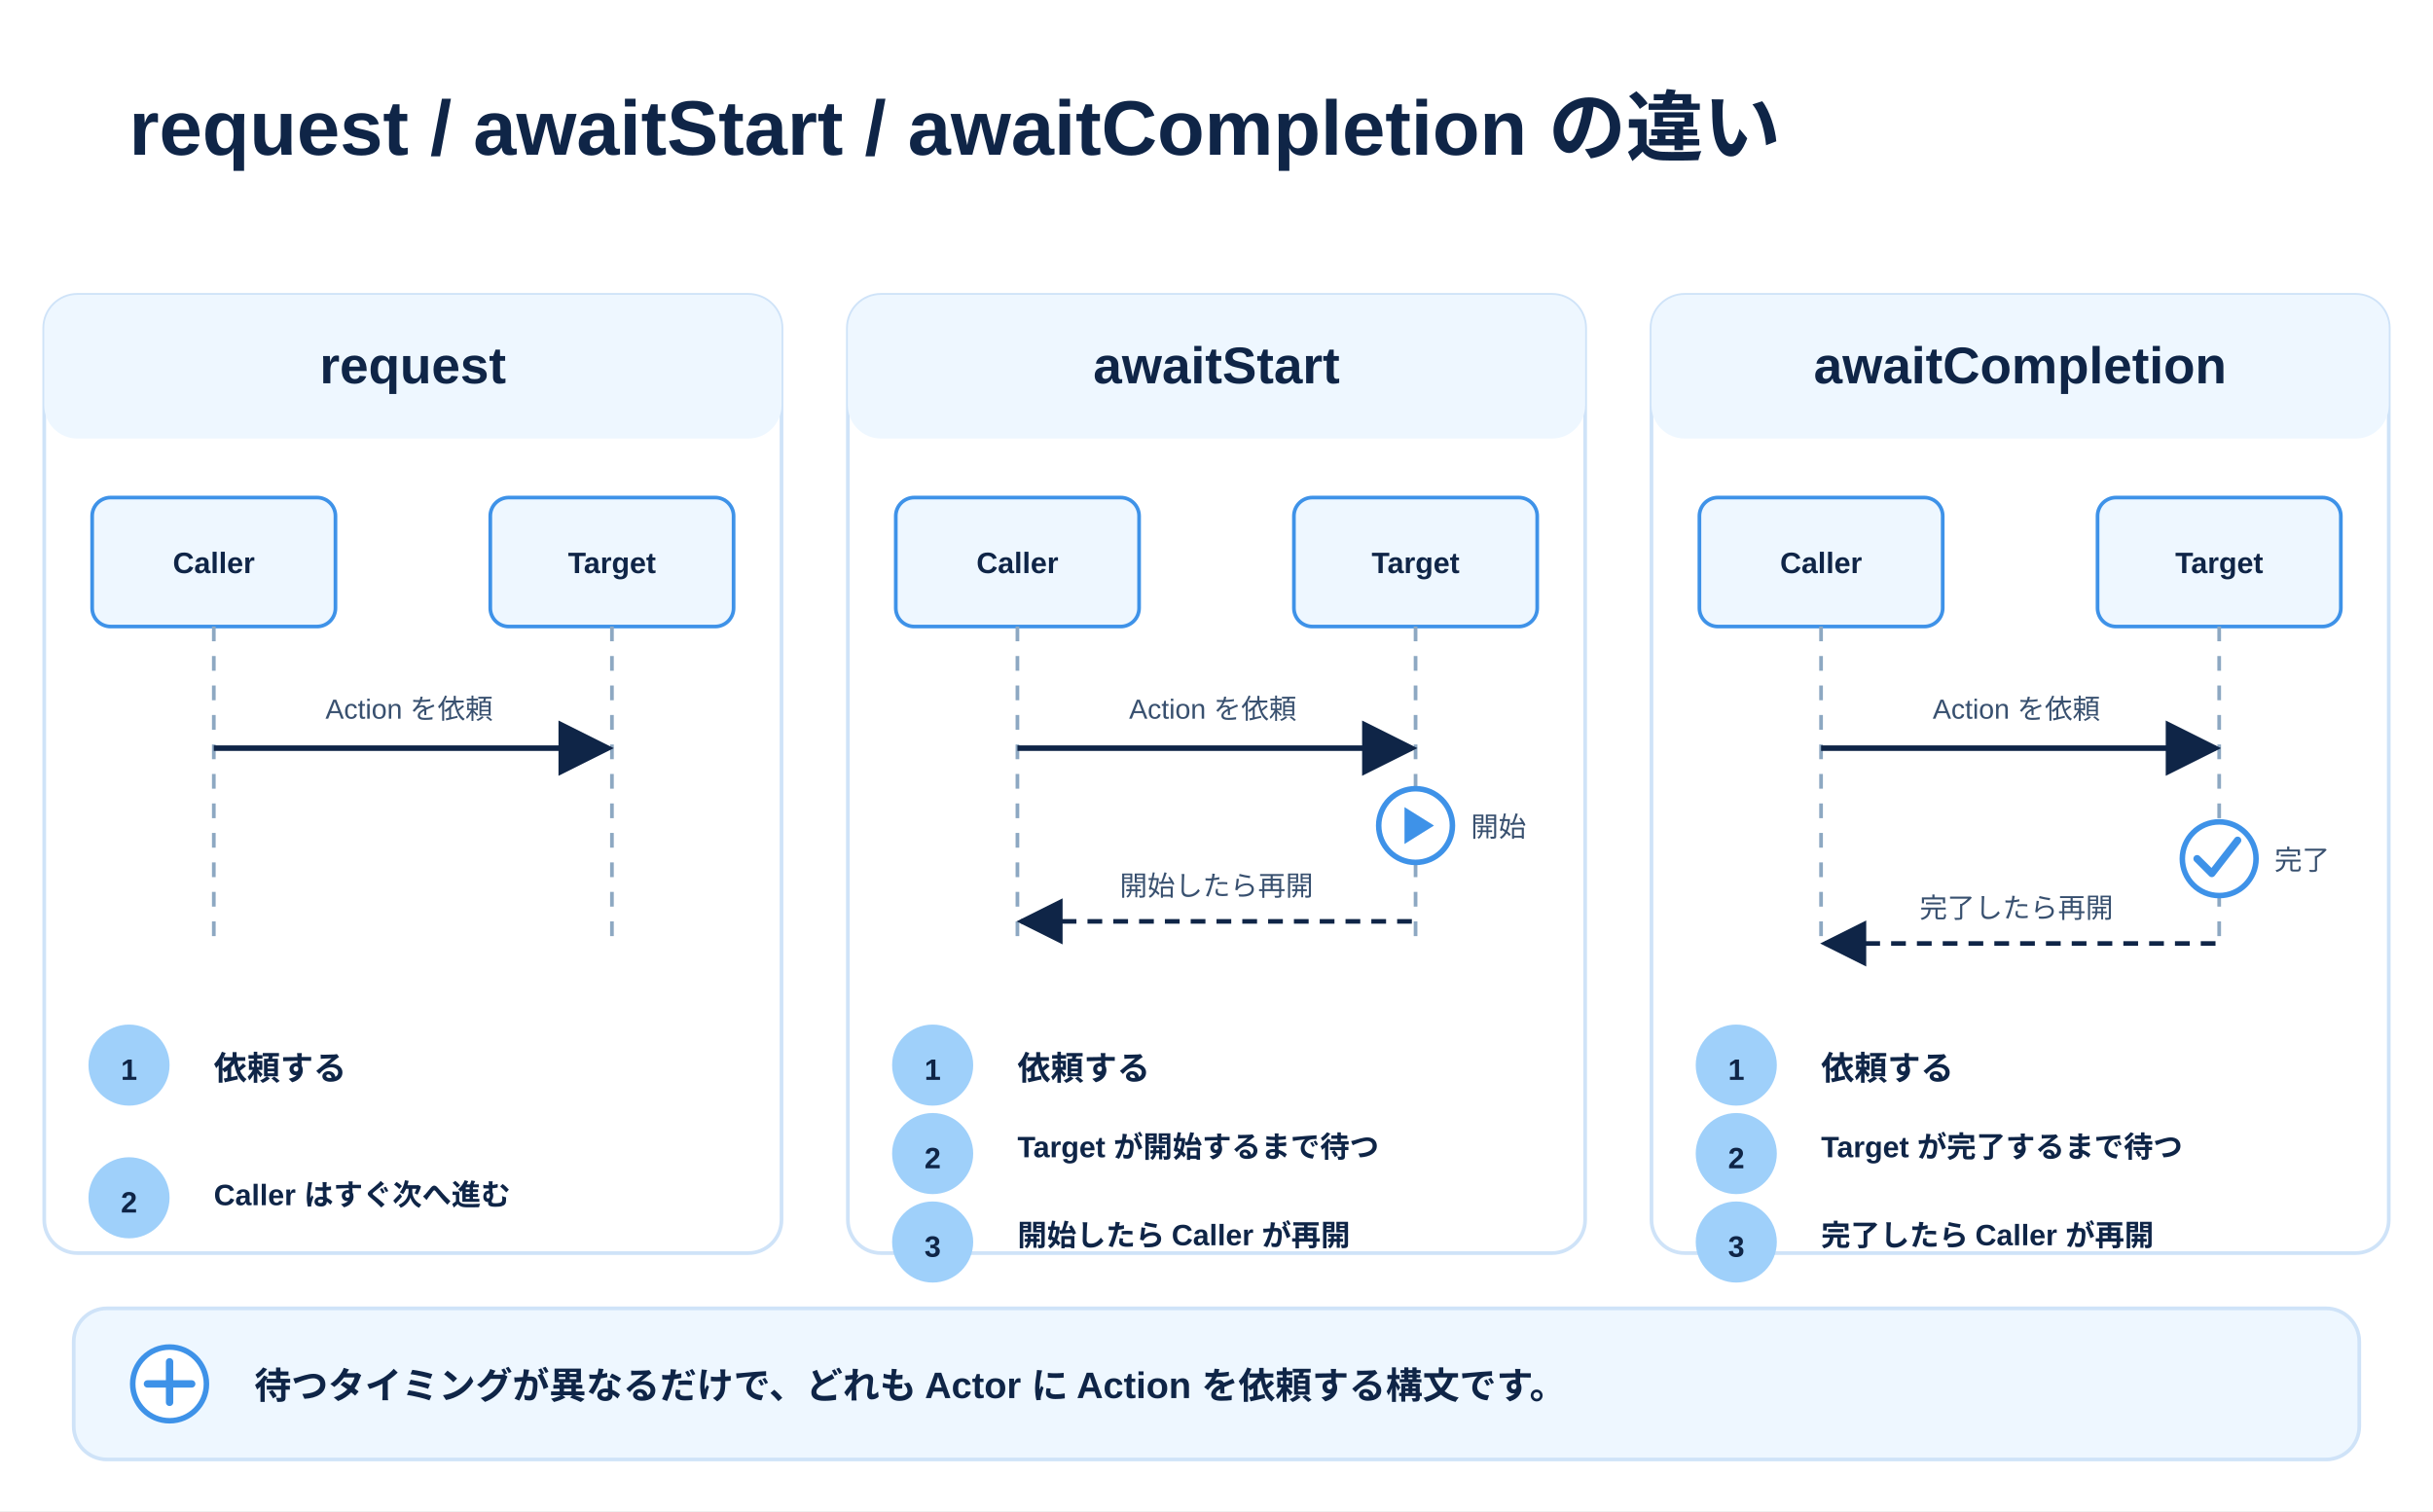
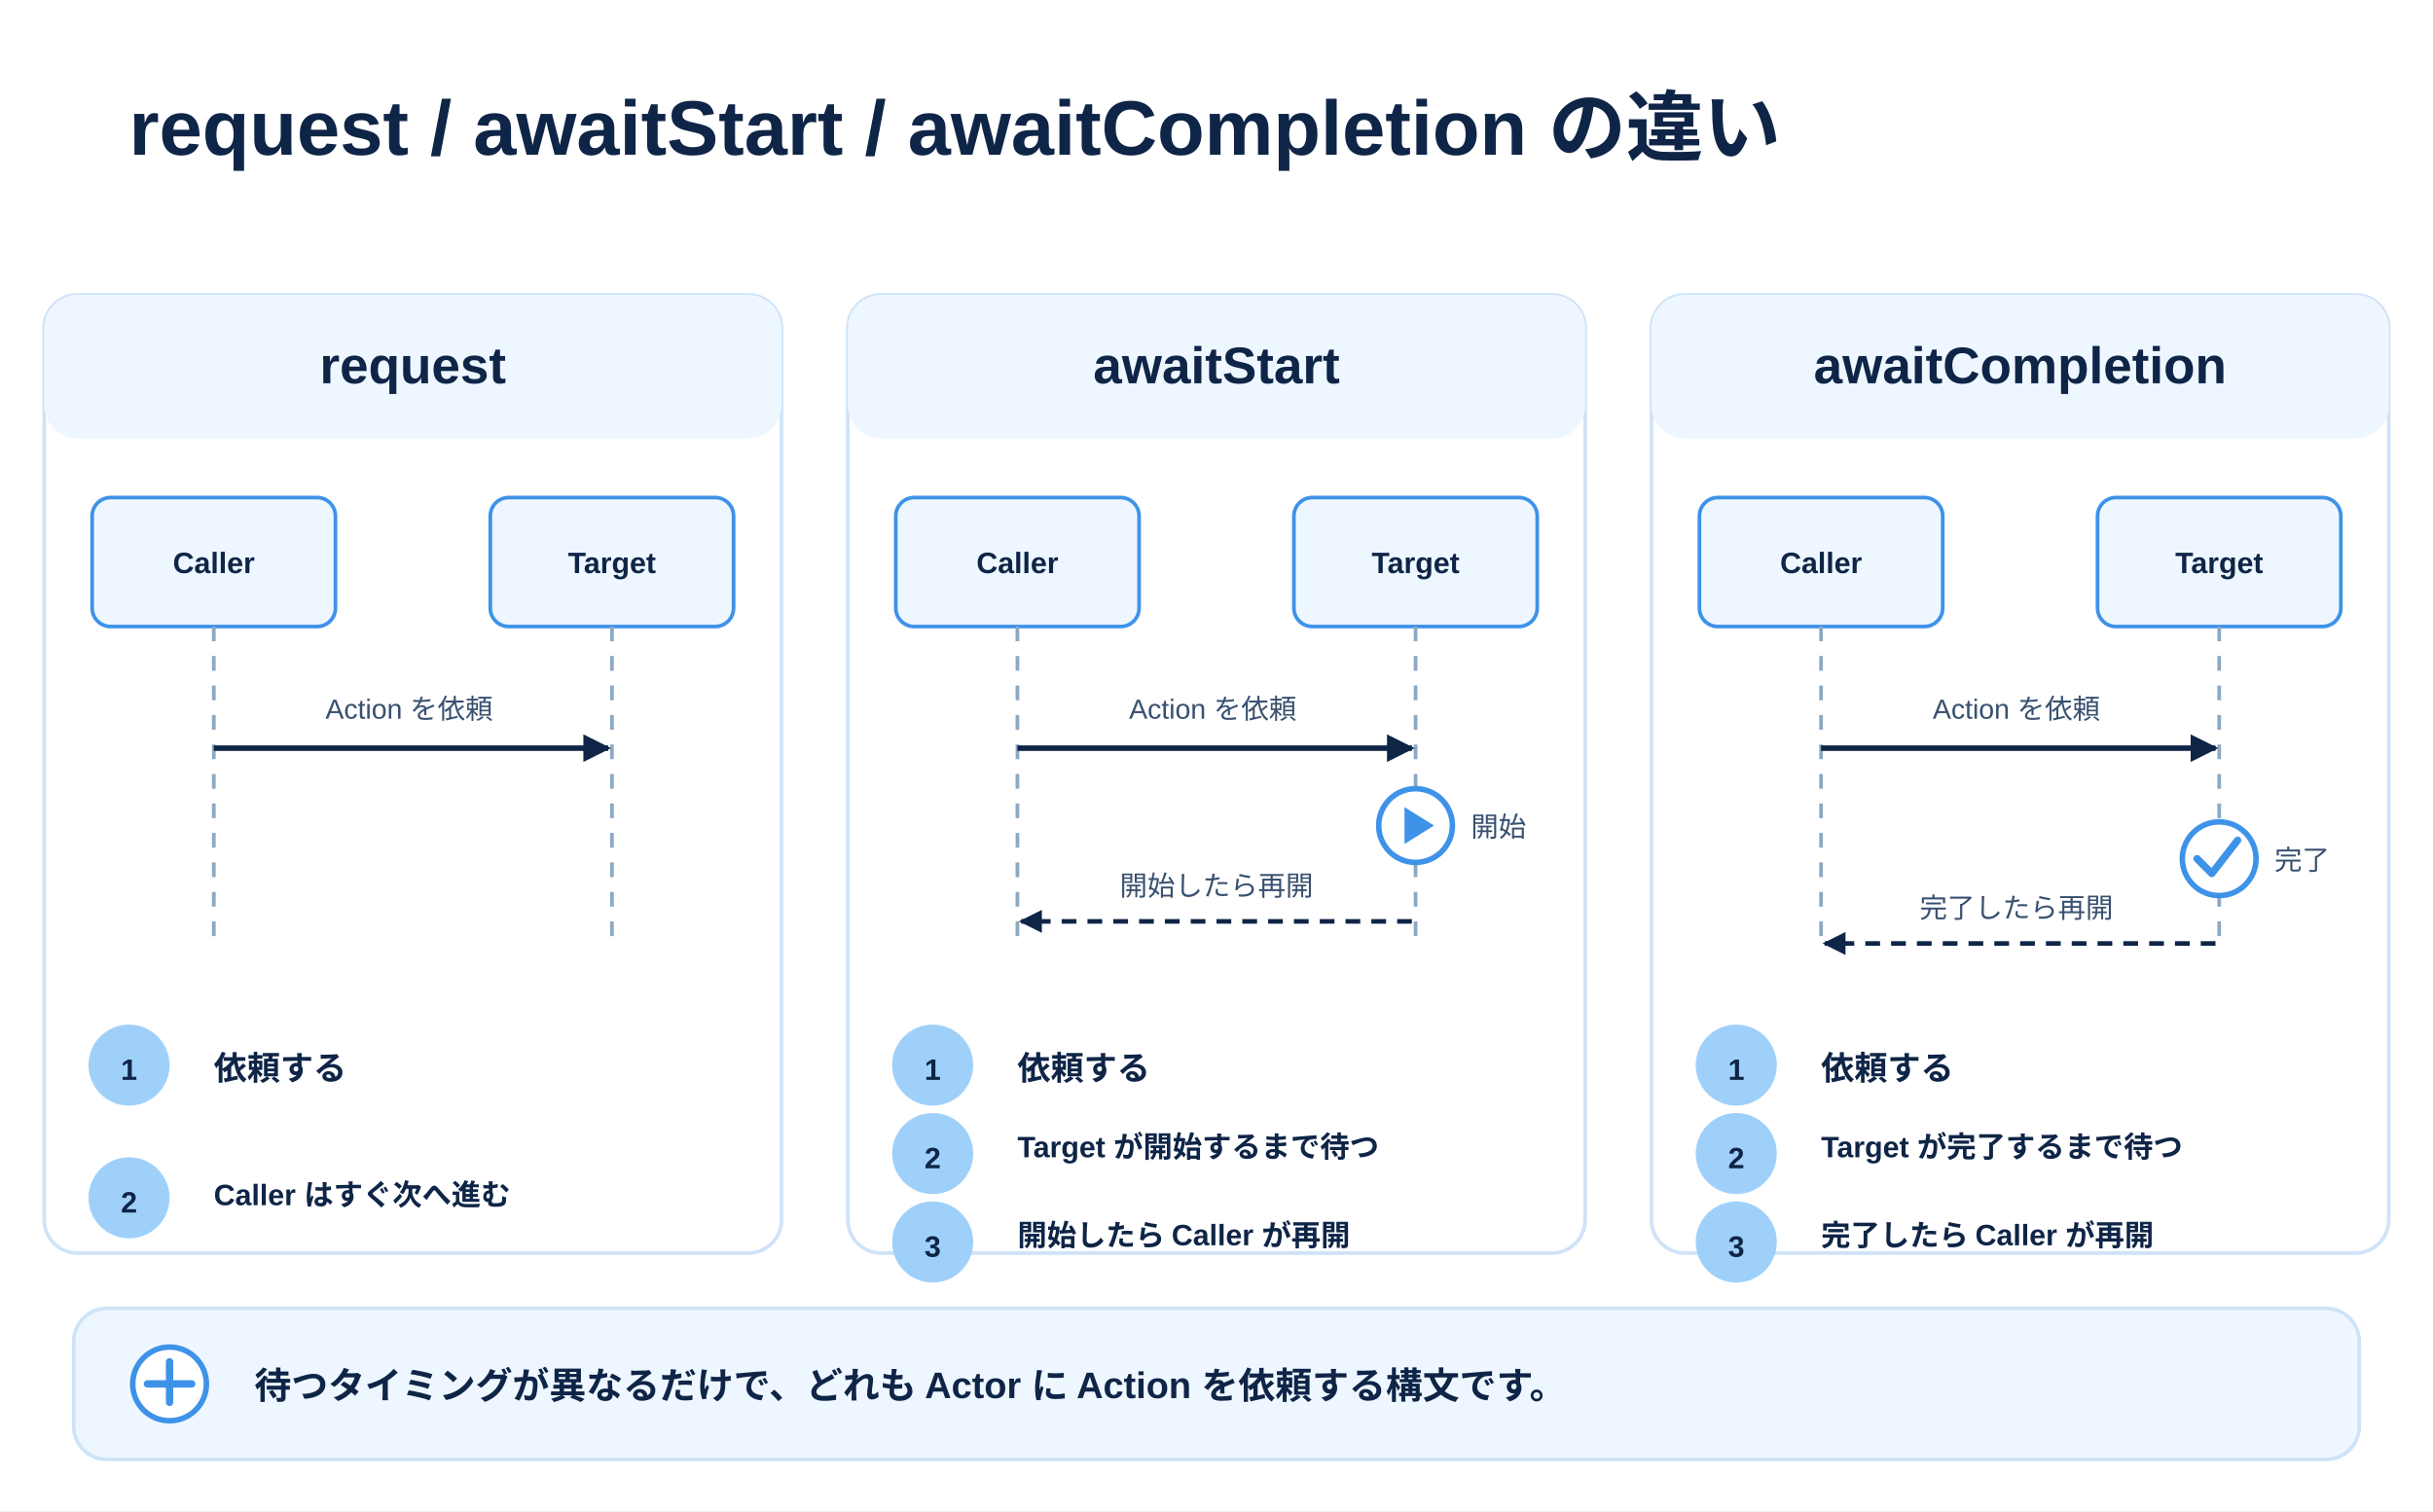
<svg xmlns="http://www.w3.org/2000/svg" width="1320" height="820" viewBox="0 0 1320 820">
  <defs>
    <style>
    .title{font:700 42px Arial,Helvetica,sans-serif; fill:#0f2547}
    .head{font:700 28px Arial,Helvetica,sans-serif; fill:#0f2547}
    .label{font:700 16px Arial,Helvetica,sans-serif; fill:#0f2547}
    .small{font:400 15px Arial,Helvetica,sans-serif; fill:#38506f}
    .card{fill:#fff;stroke:#cfe3f8;stroke-width:2}
    .band{fill:#eef7ff}
  </style>
-     <marker id="m" markerWidth="10" markerHeight="10" refX="9" refY="5" orient="auto">
+     <marker id="m" viewBox="0 0 10 10" markerWidth="5" markerHeight="5" refX="9" refY="5" orient="auto">
      <path d="M0,0 L10,5 L0,10 z" fill="#0f2547" />
    </marker>
  </defs>
  <rect width="1320" height="820" fill="#fff" />
  <text x="70" y="84" class="title">request / awaitStart / awaitCompletion の違い</text>
  <g transform="translate(24,160)">
    <rect class="card" x="0" y="0" width="400" height="520" rx="18" />
    <rect class="band" x="0" y="0" width="400" height="78" rx="18" />
    <text x="200" y="48" text-anchor="middle" class="head">request</text>
    <rect x="26" y="110" width="132" height="70" rx="10" fill="#eef7ff" stroke="#3e92e8" stroke-width="2" />
    <rect x="242" y="110" width="132" height="70" rx="10" fill="#eef7ff" stroke="#3e92e8" stroke-width="2" />
    <text x="92" y="151" text-anchor="middle" class="label">Caller</text>
    <text x="308" y="151" text-anchor="middle" class="label">Target</text>
    <line x1="92" y1="180" x2="92" y2="356" stroke="#8da8c2" stroke-dasharray="8 8" stroke-width="2" />
    <line x1="308" y1="180" x2="308" y2="356" stroke="#8da8c2" stroke-dasharray="8 8" stroke-width="2" />
    <line x1="92" y1="246" x2="306" y2="246" stroke="#0f2547" stroke-width="3" marker-end="url(#m)" />
    <text x="198" y="230" text-anchor="middle" class="small">Action を依頼</text>
    <circle cx="46" cy="418" r="22" fill="#9fd0fa" />
    <text x="46" y="426" text-anchor="middle" class="label">1</text>
    <text x="92" y="426" class="head" style="font-size:18px">依頼する</text>
    <circle cx="46" cy="490" r="22" fill="#9fd0fa" />
    <text x="46" y="498" text-anchor="middle" class="label">2</text>
    <text x="92" y="494" class="label">Caller はすぐ次へ進む</text>
  </g>
  <g transform="translate(460,160)">
    <rect class="card" x="0" y="0" width="400" height="520" rx="18" />
    <rect class="band" x="0" y="0" width="400" height="78" rx="18" />
    <text x="200" y="48" text-anchor="middle" class="head">awaitStart</text>
    <rect x="26" y="110" width="132" height="70" rx="10" fill="#eef7ff" stroke="#3e92e8" stroke-width="2" />
    <rect x="242" y="110" width="132" height="70" rx="10" fill="#eef7ff" stroke="#3e92e8" stroke-width="2" />
    <text x="92" y="151" text-anchor="middle" class="label">Caller</text>
    <text x="308" y="151" text-anchor="middle" class="label">Target</text>
    <line x1="92" y1="180" x2="92" y2="356" stroke="#8da8c2" stroke-dasharray="8 8" stroke-width="2" />
    <line x1="308" y1="180" x2="308" y2="356" stroke="#8da8c2" stroke-dasharray="8 8" stroke-width="2" />
    <line x1="92" y1="246" x2="306" y2="246" stroke="#0f2547" stroke-width="3" marker-end="url(#m)" />
    <text x="198" y="230" text-anchor="middle" class="small">Action を依頼</text>
    <circle cx="308" cy="288" r="20" fill="#fff" stroke="#3e92e8" stroke-width="3" />
    <polygon points="302,278 318,288 302,298" fill="#3e92e8" />
    <text x="338" y="294" class="small">開始</text>
    <line x1="306" y1="340" x2="94" y2="340" stroke="#0f2547" stroke-width="2.5" stroke-dasharray="8 6" marker-end="url(#m)" />
    <text x="200" y="326" text-anchor="middle" class="small">開始したら再開</text>
    <circle cx="46" cy="418" r="22" fill="#9fd0fa" />
    <text x="46" y="426" text-anchor="middle" class="label">1</text>
    <text x="92" y="426" class="head" style="font-size:18px">依頼する</text>
    <circle cx="46" cy="466" r="22" fill="#9fd0fa" />
    <text x="46" y="474" text-anchor="middle" class="label">2</text>
    <text x="92" y="468" class="label">Target が開始するまで待つ</text>
    <circle cx="46" cy="514" r="22" fill="#9fd0fa" />
    <text x="46" y="522" text-anchor="middle" class="label">3</text>
    <text x="92" y="516" class="label">開始したら Caller が再開</text>
  </g>
  <g transform="translate(896,160)">
    <rect class="card" x="0" y="0" width="400" height="520" rx="18" />
    <rect class="band" x="0" y="0" width="400" height="78" rx="18" />
    <text x="200" y="48" text-anchor="middle" class="head">awaitCompletion</text>
    <rect x="26" y="110" width="132" height="70" rx="10" fill="#eef7ff" stroke="#3e92e8" stroke-width="2" />
    <rect x="242" y="110" width="132" height="70" rx="10" fill="#eef7ff" stroke="#3e92e8" stroke-width="2" />
    <text x="92" y="151" text-anchor="middle" class="label">Caller</text>
    <text x="308" y="151" text-anchor="middle" class="label">Target</text>
    <line x1="92" y1="180" x2="92" y2="356" stroke="#8da8c2" stroke-dasharray="8 8" stroke-width="2" />
    <line x1="308" y1="180" x2="308" y2="356" stroke="#8da8c2" stroke-dasharray="8 8" stroke-width="2" />
    <line x1="92" y1="246" x2="306" y2="246" stroke="#0f2547" stroke-width="3" marker-end="url(#m)" />
    <text x="198" y="230" text-anchor="middle" class="small">Action を依頼</text>
    <circle cx="308" cy="306" r="20" fill="#fff" stroke="#3e92e8" stroke-width="3" />
    <path d="M296 306 l8 8 l14 -18" fill="none" stroke="#3e92e8" stroke-width="4" stroke-linecap="round" stroke-linejoin="round" />
    <text x="338" y="312" class="small">完了</text>
    <line x1="306" y1="352" x2="94" y2="352" stroke="#0f2547" stroke-width="2.5" stroke-dasharray="8 6" marker-end="url(#m)" />
    <text x="198" y="338" text-anchor="middle" class="small">完了したら再開</text>
    <circle cx="46" cy="418" r="22" fill="#9fd0fa" />
    <text x="46" y="426" text-anchor="middle" class="label">1</text>
    <text x="92" y="426" class="head" style="font-size:18px">依頼する</text>
    <circle cx="46" cy="466" r="22" fill="#9fd0fa" />
    <text x="46" y="474" text-anchor="middle" class="label">2</text>
    <text x="92" y="468" class="label">Target が完了するまで待つ</text>
    <circle cx="46" cy="514" r="22" fill="#9fd0fa" />
    <text x="46" y="522" text-anchor="middle" class="label">3</text>
    <text x="92" y="516" class="label">完了したら Caller が再開</text>
  </g>
  <g transform="translate(40,710)">
    <rect x="0" y="0" width="1240" height="82" rx="18" fill="#eef7ff" stroke="#cfe3f8" stroke-width="2" />
    <circle cx="52" cy="41" r="20" fill="#fff" stroke="#3e92e8" stroke-width="3" />
    <line x1="52" y1="29" x2="52" y2="51" stroke="#3e92e8" stroke-width="4" stroke-linecap="round" />
    <line x1="40" y1="41" x2="64" y2="41" stroke="#3e92e8" stroke-width="4" stroke-linecap="round" />
    <text x="98" y="49" class="head" style="font-size:20px">待つタイミングが異なるだけで、どれも Actor に Action を依頼する構文です。</text>
  </g>
</svg>
